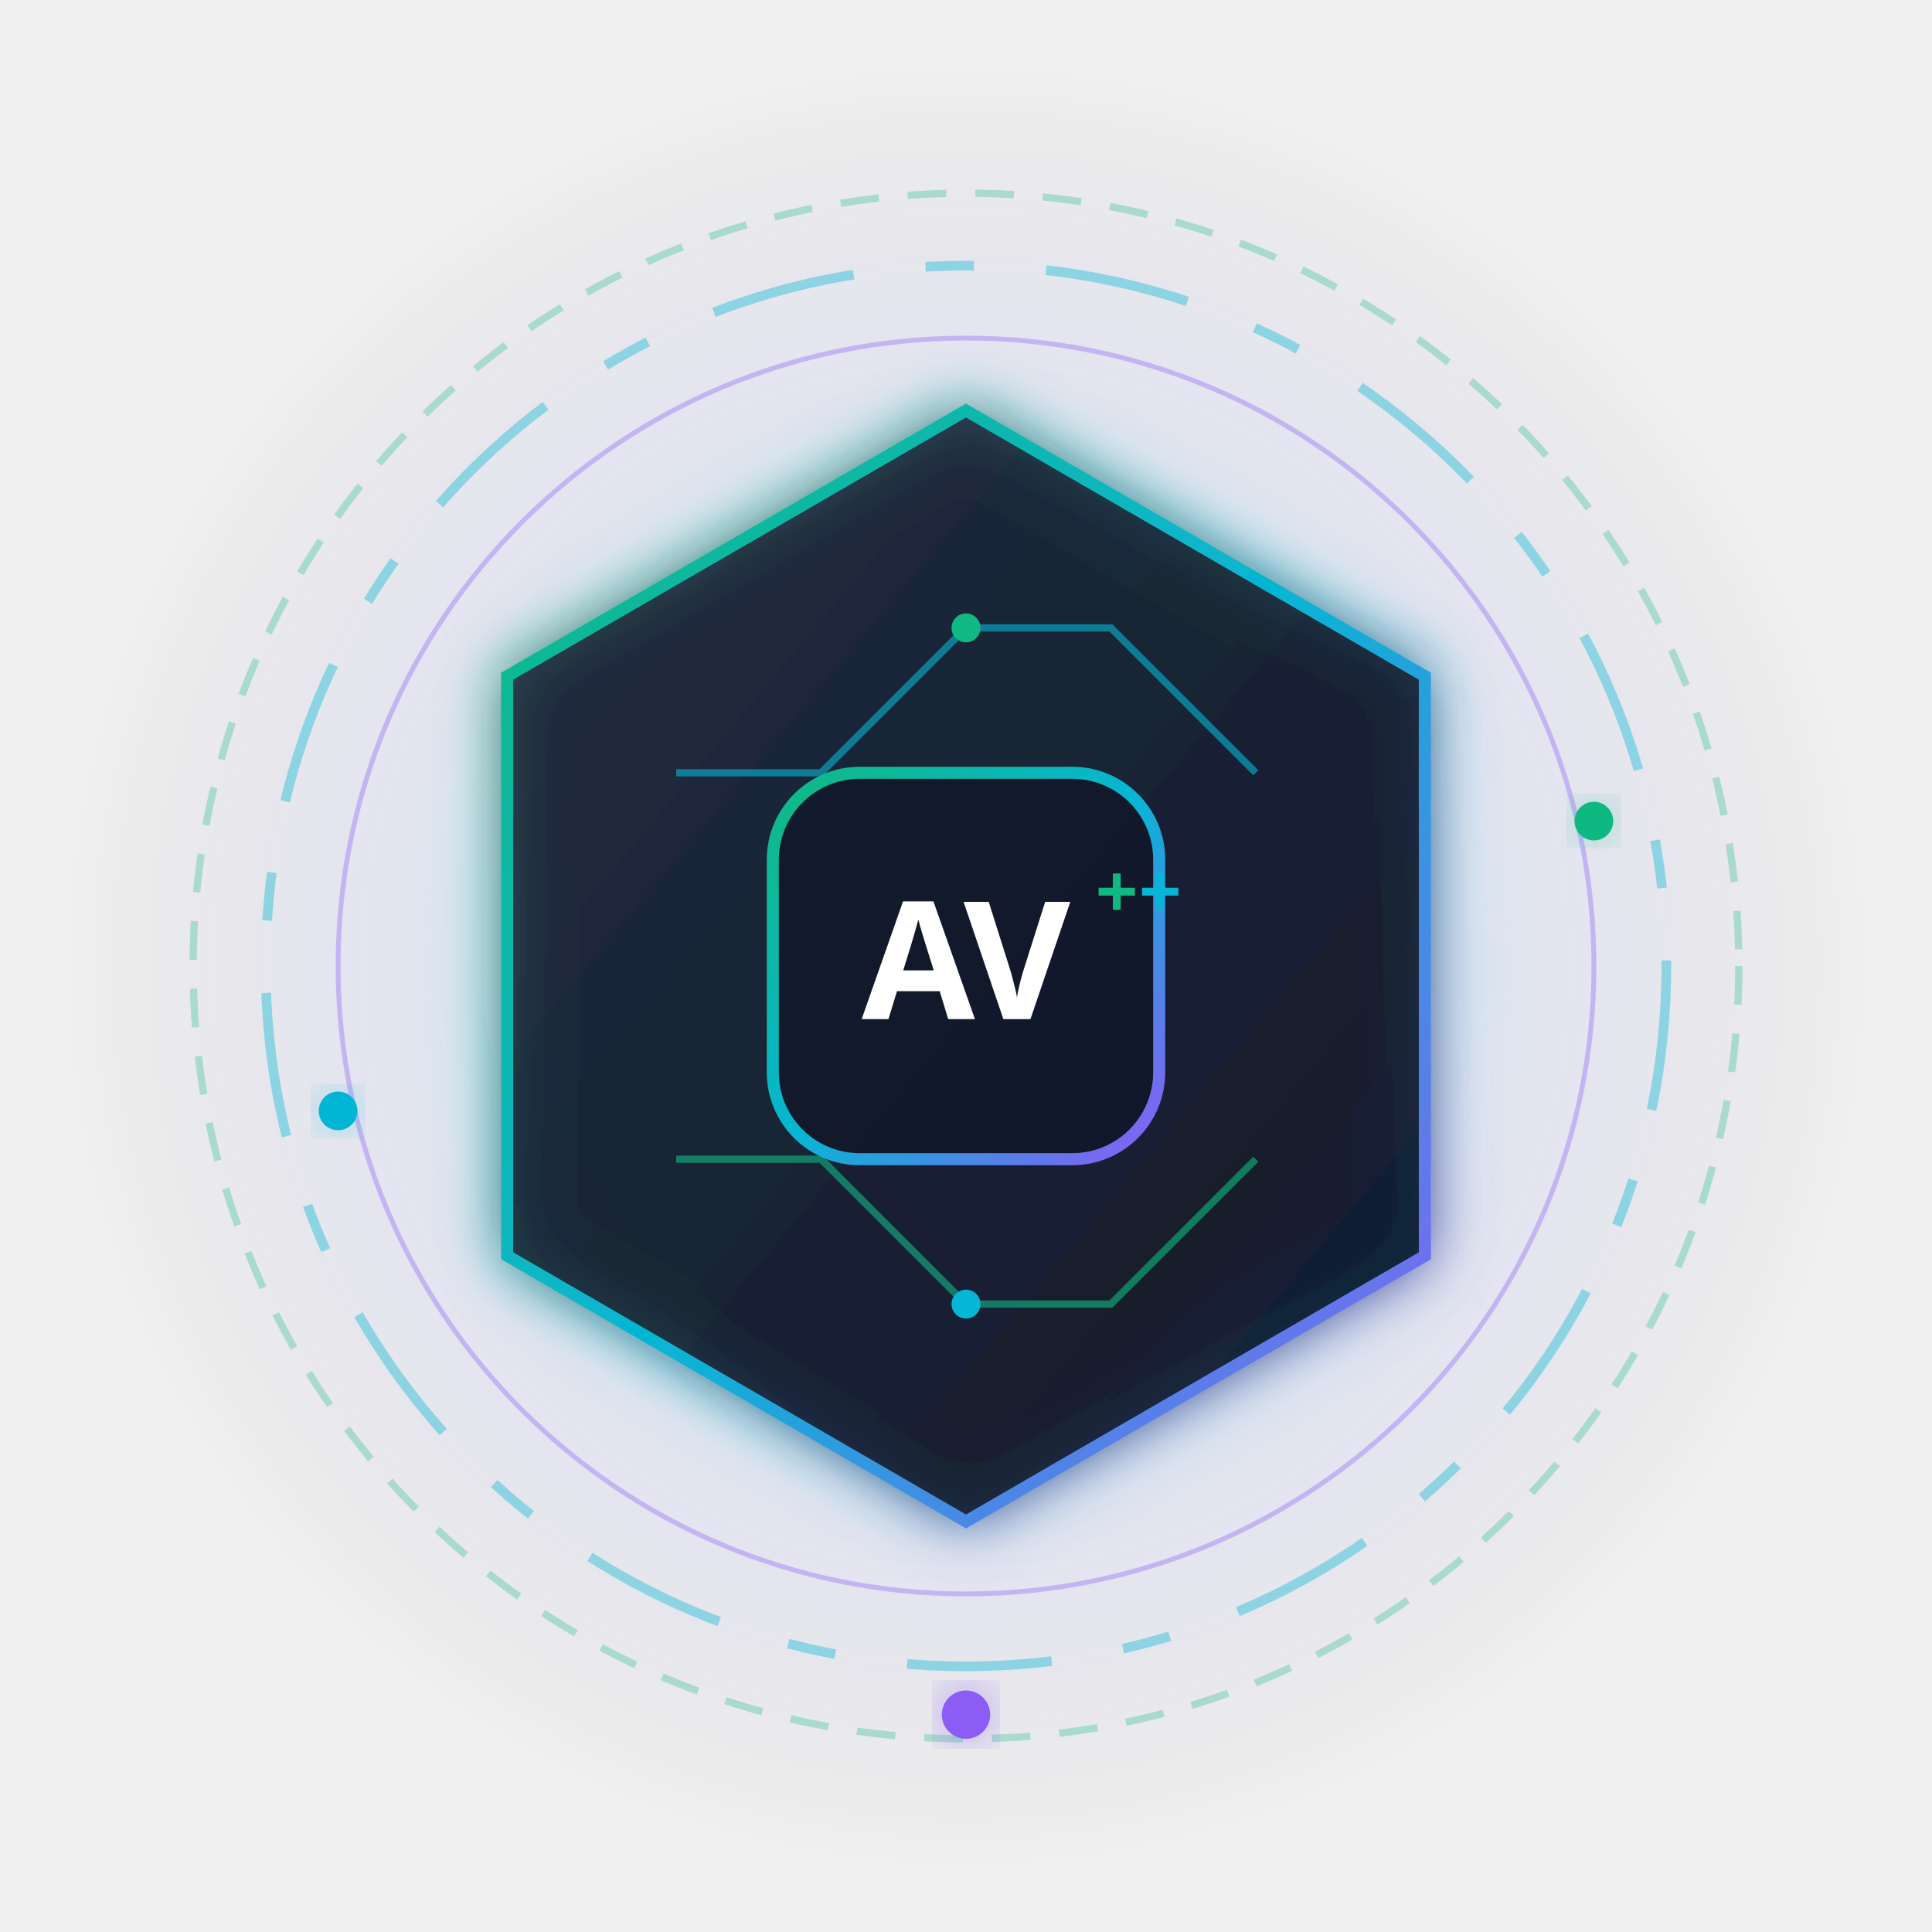
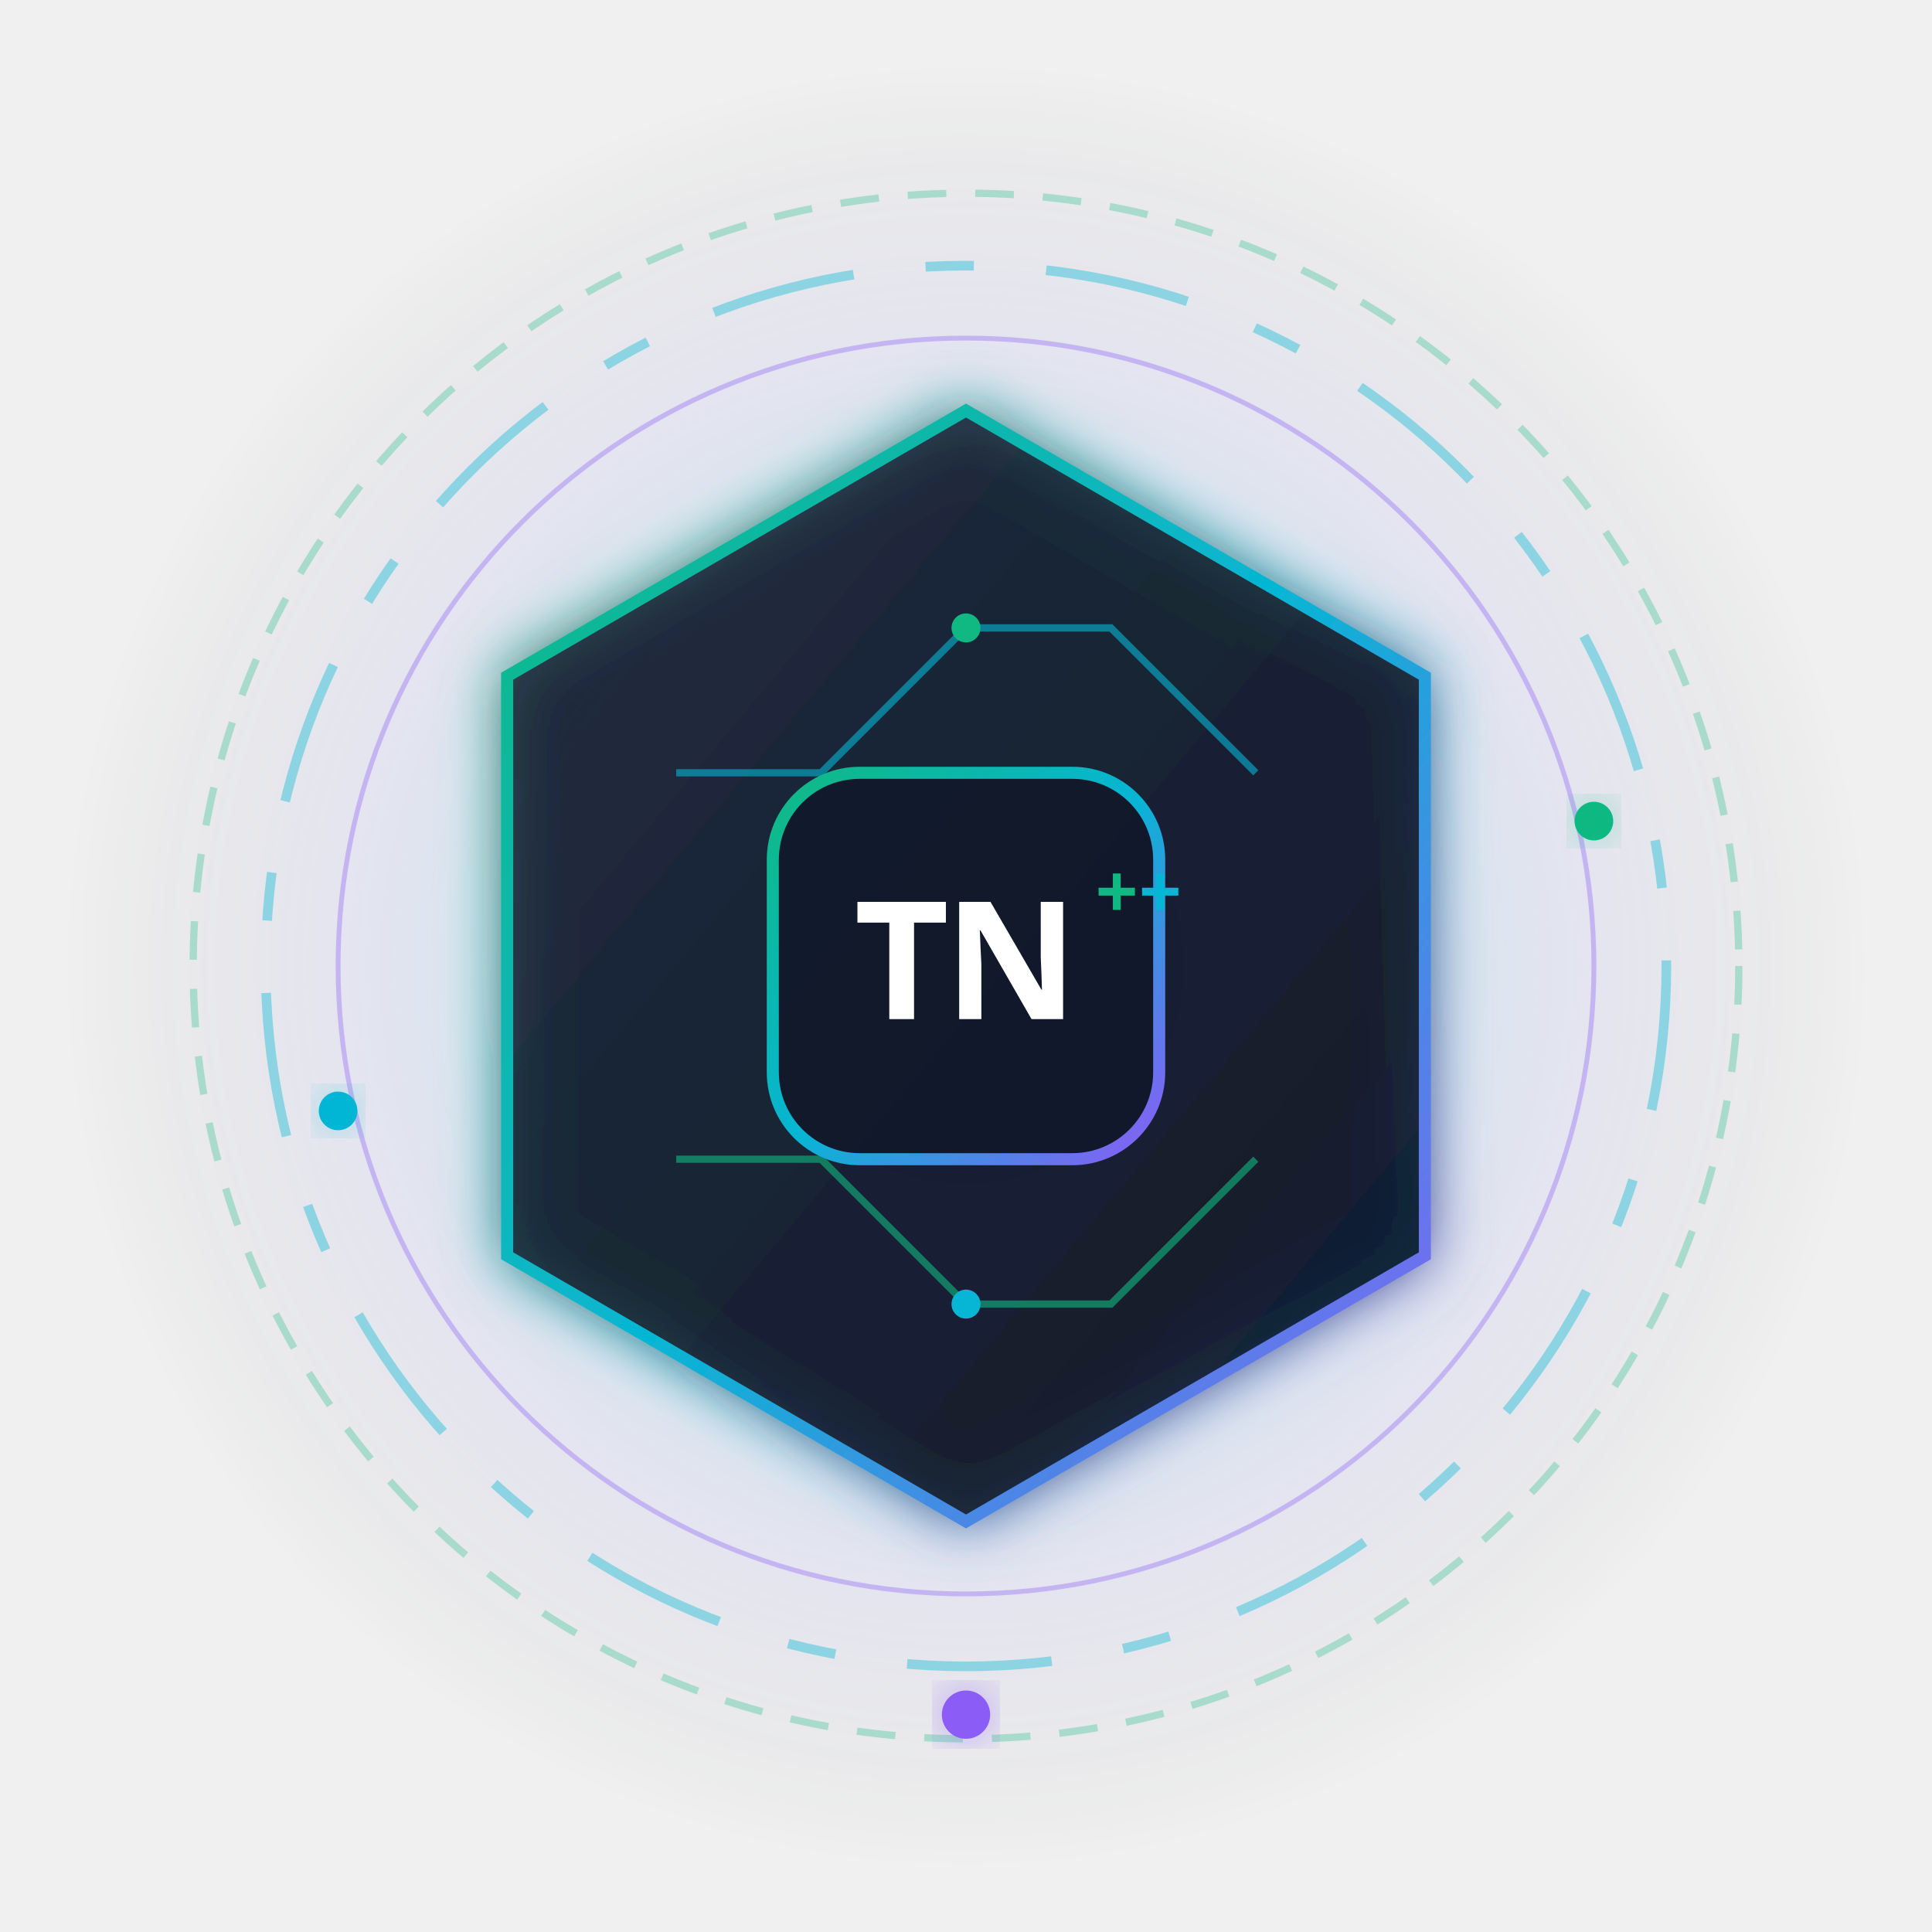
<svg xmlns="http://www.w3.org/2000/svg" viewBox="0 0 400 400" width="100%" height="100%">
  <defs>
    <radialGradient id="bgGlow" cx="50%" cy="50%" r="50%">
      <stop offset="0%" stop-color="#10b981" stop-opacity="0.3" />
      <stop offset="40%" stop-color="#06b6d4" stop-opacity="0.15" />
      <stop offset="70%" stop-color="#6366f1" stop-opacity="0.08" />
      <stop offset="100%" stop-color="#030712" stop-opacity="0" />
    </radialGradient>
    <linearGradient id="neonGrad" x1="0%" y1="0%" x2="100%" y2="100%">
      <stop offset="0%" stop-color="#10b981" />
      <stop offset="50%" stop-color="#06b6d4" />
      <stop offset="100%" stop-color="#8b5cf6" />
    </linearGradient>
    <linearGradient id="glassFill" x1="0%" y1="0%" x2="100%" y2="100%">
      <stop offset="0%" stop-color="rgba(30, 41, 59, 0.85)" />
      <stop offset="100%" stop-color="rgba(15, 23, 42, 0.95)" />
    </linearGradient>
    <filter id="glow" x="-20%" y="-20%" width="140%" height="140%">
      <feGaussianBlur stdDeviation="6" result="blur" />
      <feComposite in="SourceGraphic" in2="blur" operator="over" />
    </filter>
  </defs>
  <circle cx="200" cy="200" r="190" fill="url(#bgGlow)" />
  <circle cx="200" cy="200" r="160" fill="none" stroke="rgba(16, 185, 129, 0.3)" stroke-width="1.5" stroke-dasharray="8 6" />
  <circle cx="200" cy="200" r="145" fill="none" stroke="rgba(6, 182, 212, 0.4)" stroke-width="2" stroke-dasharray="30 15 10 15" />
  <circle cx="200" cy="200" r="130" fill="none" stroke="rgba(139, 92, 246, 0.35)" stroke-width="1" />
  <polygon points="200,85 295,140 295,260 200,315 105,260 105,140" fill="url(#glassFill)" stroke="url(#neonGrad)" stroke-width="2.5" filter="url(#glow)" />
  <path d="M 140 160 L 170 160 L 200 130 L 230 130 L 260 160" fill="none" stroke="rgba(6, 182, 212, 0.6)" stroke-width="1.5" />
  <path d="M 140 240 L 170 240 L 200 270 L 230 270 L 260 240" fill="none" stroke="rgba(16, 185, 129, 0.6)" stroke-width="1.5" />
  <circle cx="200" cy="130" r="3" fill="#10b981" />
  <circle cx="200" cy="270" r="3" fill="#06b6d4" />
  <g transform="translate(145, 145)">
    <rect x="15" y="15" width="80" height="80" rx="18" fill="rgba(15, 23, 42, 0.8)" stroke="url(#neonGrad)" stroke-width="2.5" />
    <text x="55" y="66" font-family="'JetBrains Mono', 'Segoe UI', monospace" font-size="34" font-weight="900" fill="#ffffff" text-anchor="middle" letter-spacing="-1">
-       AV
+       TN
    </text>
    <text x="82" y="44" font-family="'JetBrains Mono', monospace" font-size="14" font-weight="bold" fill="#10b981">+</text>
    <text x="91" y="44" font-family="'JetBrains Mono', monospace" font-size="14" font-weight="bold" fill="#06b6d4">+</text>
  </g>
  <circle cx="330" cy="170" r="4" fill="#10b981" filter="url(#glow)" />
  <circle cx="70" cy="230" r="4" fill="#06b6d4" filter="url(#glow)" />
  <circle cx="200" cy="355" r="5" fill="#8b5cf6" filter="url(#glow)" />
</svg>
